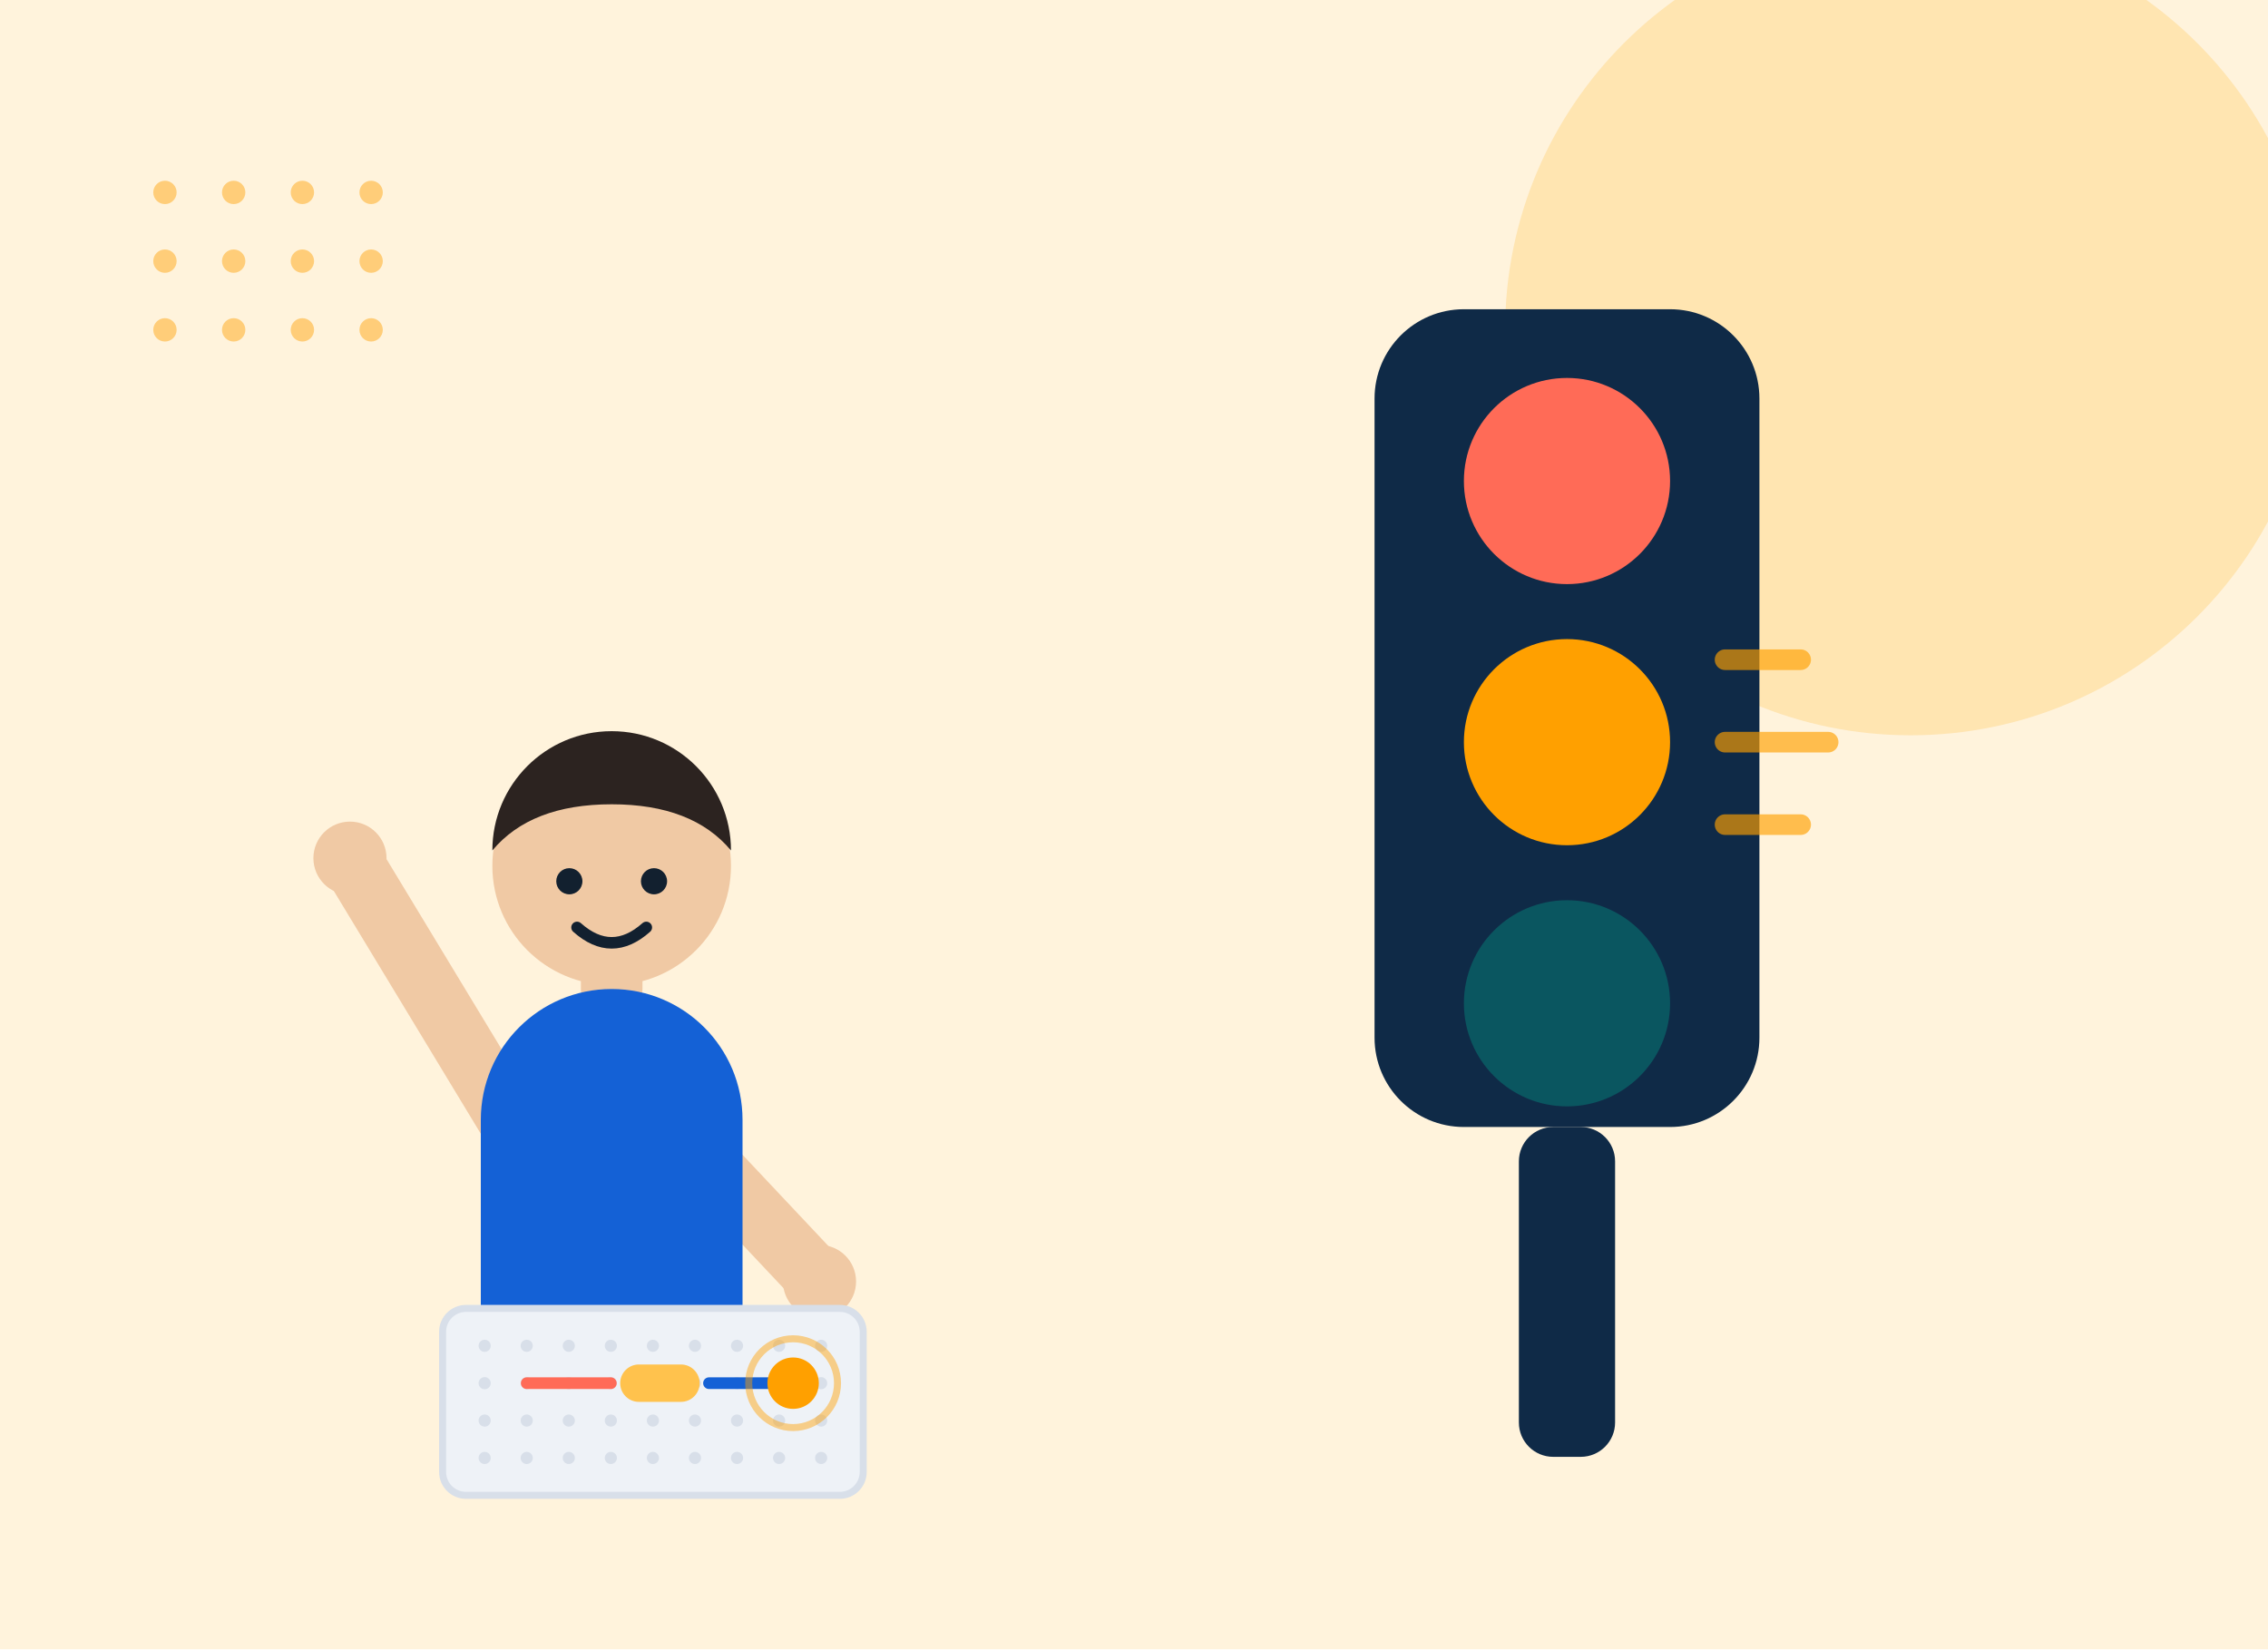
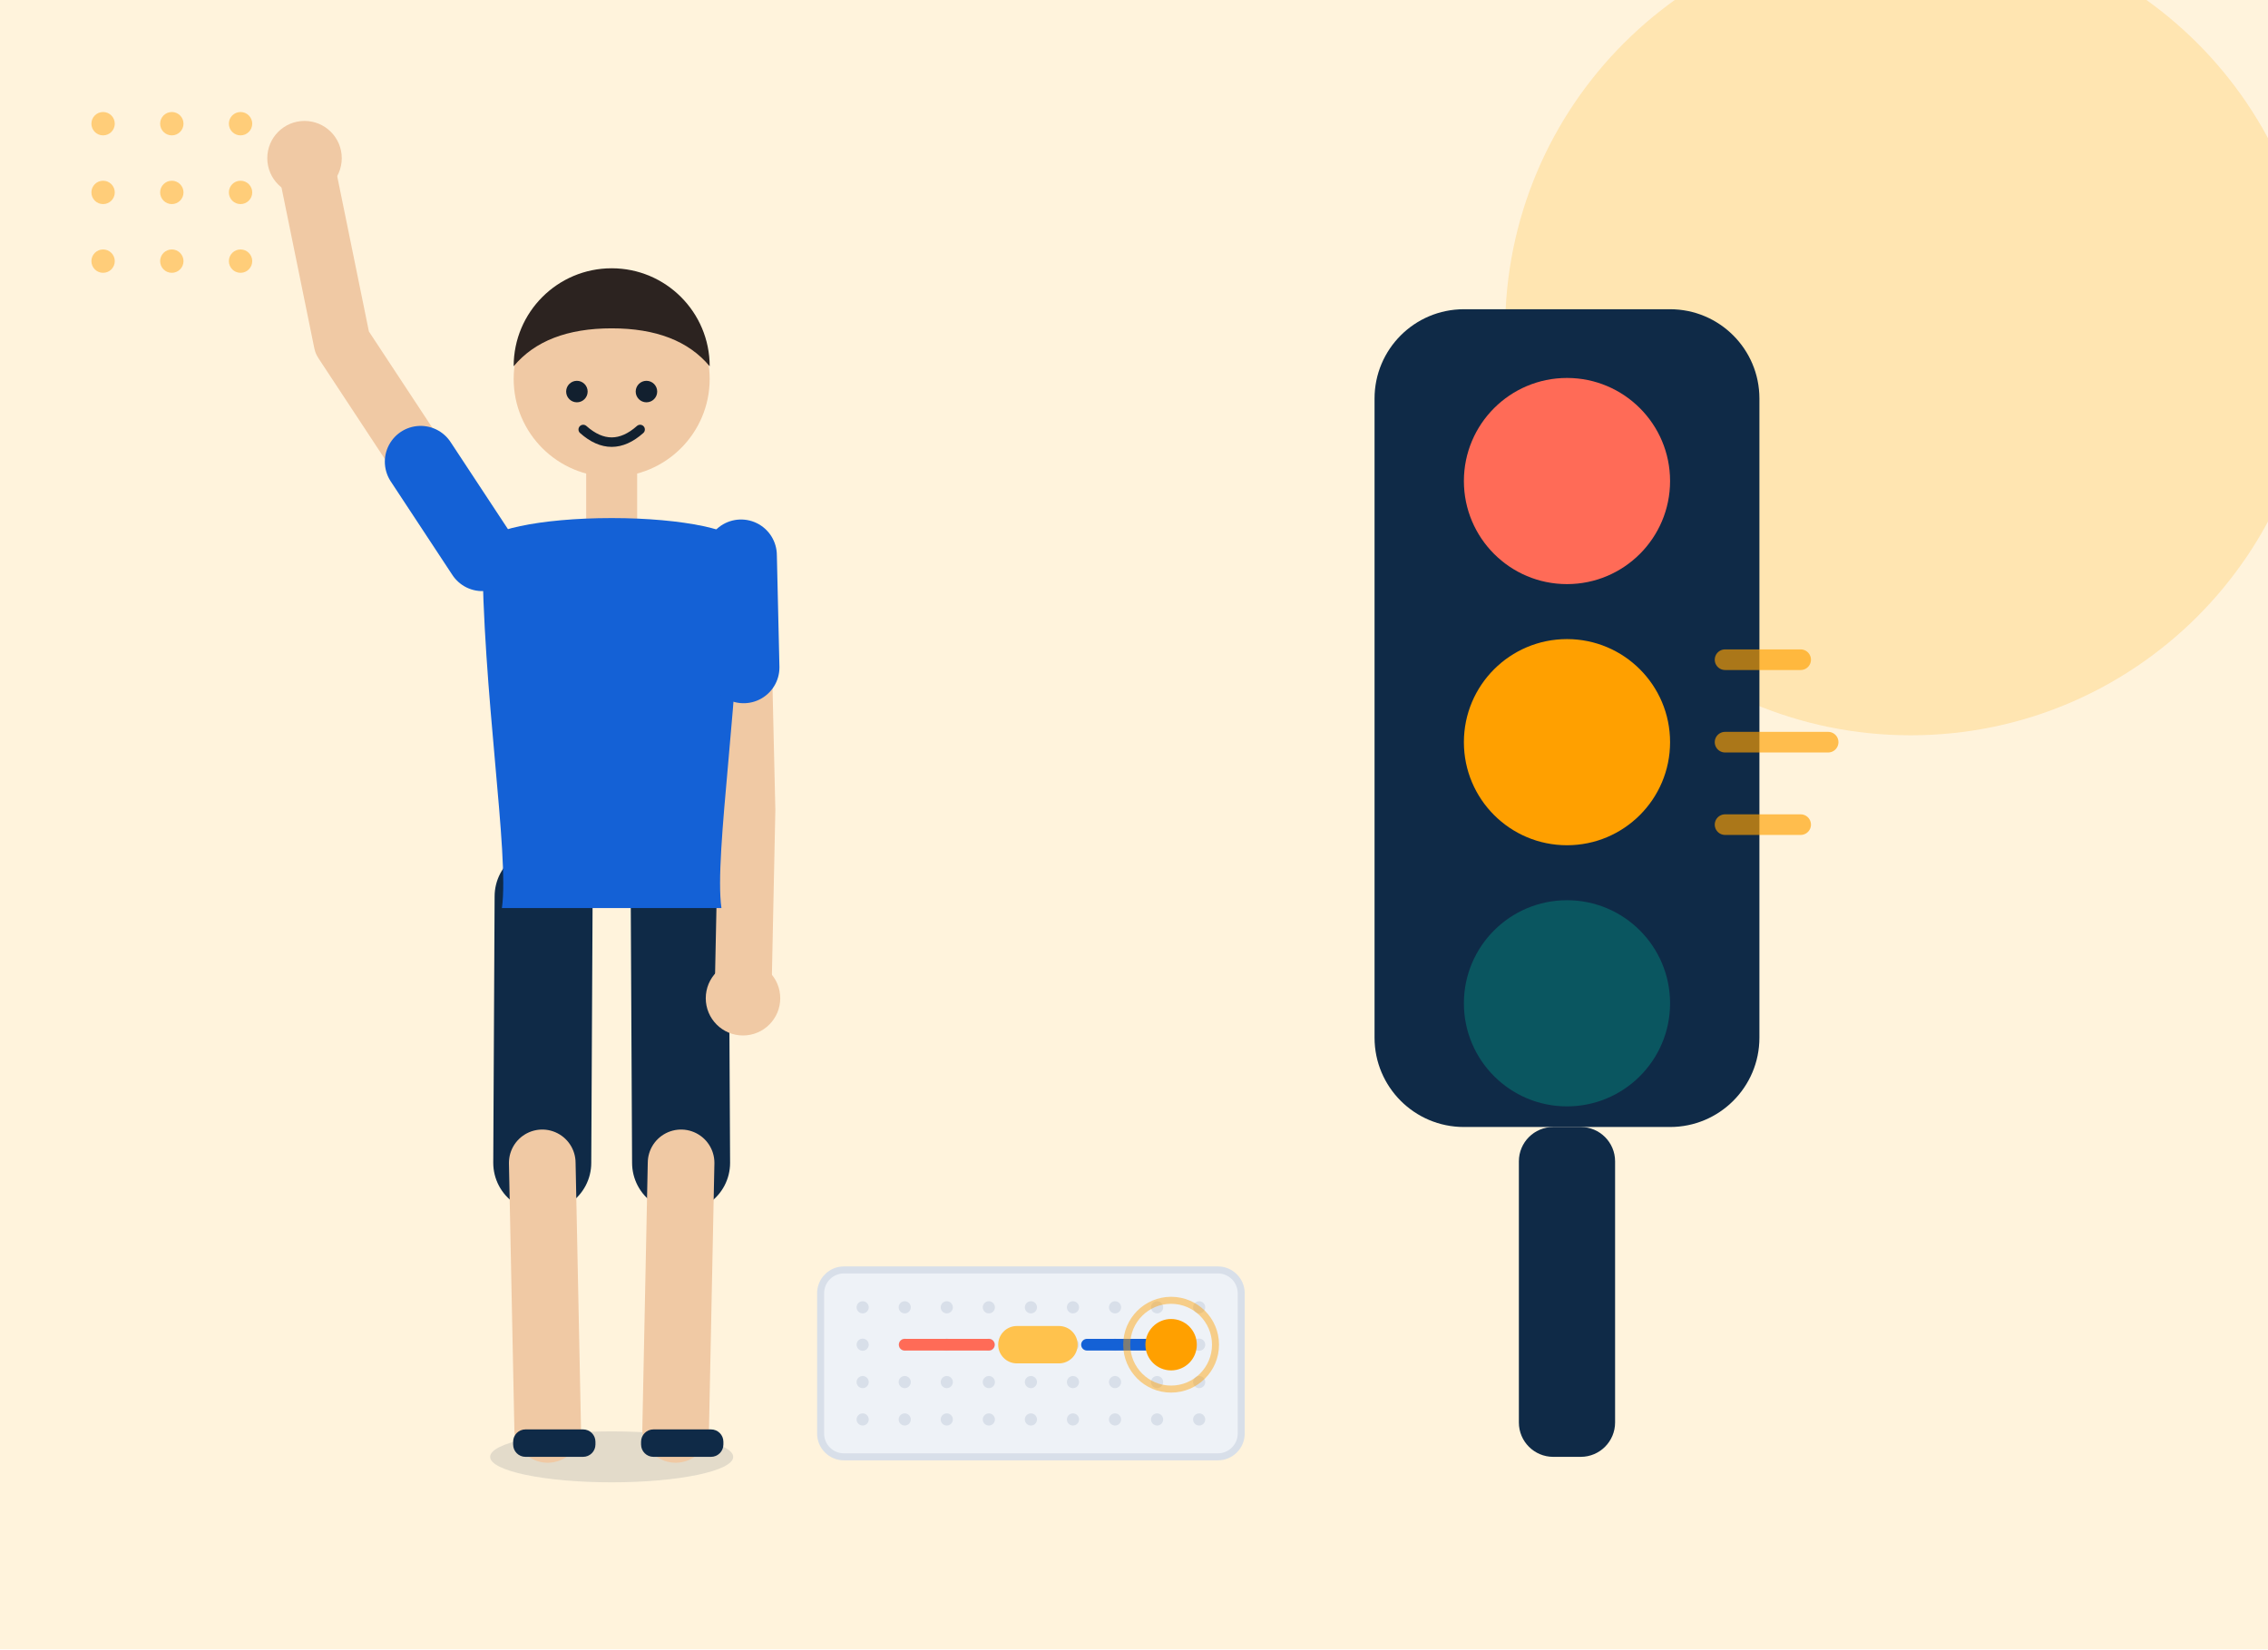
<svg xmlns="http://www.w3.org/2000/svg" viewBox="0 0 660 480" width="660" height="480" role="img">
  <rect width="660" height="480" fill="#FFF3DC" />
  <circle cx="556" cy="96" r="118" fill="#FFC24D" opacity=".3" />
  <g fill="#FFA000" opacity="0.45">
-     <circle cx="48" cy="56" r="3.4" />
-     <circle cx="68" cy="56" r="3.4" />
-     <circle cx="88" cy="56" r="3.4" />
-     <circle cx="108" cy="56" r="3.4" />
-     <circle cx="48" cy="76" r="3.4" />
-     <circle cx="68" cy="76" r="3.4" />
-     <circle cx="88" cy="76" r="3.4" />
-     <circle cx="108" cy="76" r="3.4" />
-     <circle cx="48" cy="96" r="3.4" />
-     <circle cx="68" cy="96" r="3.4" />
-     <circle cx="88" cy="96" r="3.4" />
-     <circle cx="108" cy="96" r="3.4" />
+     <circle cx="30" cy="36" r="3.4" />
+     <circle cx="50" cy="36" r="3.4" />
+     <circle cx="70" cy="36" r="3.4" />
+     <circle cx="30" cy="56" r="3.4" />
+     <circle cx="50" cy="56" r="3.4" />
+     <circle cx="70" cy="56" r="3.4" />
+     <circle cx="30" cy="76" r="3.4" />
+     <circle cx="50" cy="76" r="3.4" />
+     <circle cx="70" cy="76" r="3.4" />
  </g>
  <g transform="translate(456,232)">
    <rect x="-56" y="-142" width="112" height="238" rx="26" fill="#0F2A47" />
    <circle cx="0" cy="-92" r="30" fill="#FF6B57" />
    <circle cx="0" cy="-16" r="30" fill="#FFA000" />
    <circle cx="0" cy="60" r="30" fill="#00A88F" opacity=".35" />
    <rect x="-14" y="96" width="28" height="96" rx="10" fill="#0F2A47" />
    <path d="M74,-92 a34,34 0 0 1 0,0" fill="none" />
    <g stroke="#FFA000" stroke-width="6" stroke-linecap="round" opacity=".65">
      <path d="M46,-40 h22" />
      <path d="M46,-16 h30" />
      <path d="M46,8 h22" />
    </g>
  </g>
-   <g transform="translate(178,252) scale(1.12)">
-     <rect x="-8" y="18" width="16" height="20" rx="6" fill="#F0C9A4" />
-     <path d="M-22,74 L-68,-2" stroke="#F0C9A4" stroke-width="16" stroke-linecap="round" />
-     <path d="M22,74 L54,108" stroke="#F0C9A4" stroke-width="16" stroke-linecap="round" />
-     <circle cx="-68" cy="-2" r="9.5" fill="#F0C9A4" />
-     <circle cx="54" cy="108" r="9.5" fill="#F0C9A4" />
-     <path d="M-34,118 v-52 a34,34 0 0 1 68,0 v52 z" fill="#1461D6" />
+   <g transform="translate(178,110.28) scale(0.92)">
+     <ellipse cx="0" cy="341" rx="38.44" ry="8.06" fill="#0F2A47" opacity=".12" />
+     <path d="M-21.526,163.68 L-21.957,248" stroke="#0F2A47" stroke-width="31" stroke-linecap="round" />
+     <path d="M-21.957,248 L-20.235,332.32" stroke="#F0C9A4" stroke-width="21.08" stroke-linecap="round" />
+     <rect x="-31.172" y="332.32" width="26.04" height="8.68" rx="3.906" fill="#0F2A47" />
+     <path d="M21.526,163.68 L21.957,248" stroke="#0F2A47" stroke-width="31" stroke-linecap="round" />
+     <path d="M21.957,248 L20.235,332.32" stroke="#F0C9A4" stroke-width="21.08" stroke-linecap="round" />
+     <rect x="9.298" y="332.32" width="26.04" height="8.68" rx="3.906" fill="#0F2A47" />
+     <path d="M-40.92,55.8 L-85.25,-11.501 L-97.154,-69.831" fill="none" stroke="#F0C9A4" stroke-width="17.98" stroke-linecap="round" stroke-linejoin="round" />
+     <circle cx="-97.154" cy="-69.831" r="11.78" fill="#F0C9A4" />
+     <path d="M40.92,55.8 L42.78,136.4 L41.54,195.92" fill="none" stroke="#F0C9A4" stroke-width="17.98" stroke-linecap="round" stroke-linejoin="round" />
+     <circle cx="41.54" cy="195.92" r="11.78" fill="#F0C9A4" />
+     <rect x="-8.06" y="19.22" width="16.12" height="38.44" rx="5.58" fill="#F0C9A4" />
+     <path d="M-34.72,167.4              C-32.29,150.35 -40.92,98.735 -40.92,52.7              a40.92,8.68 0 0 1 81.84,0              C40.92,98.735 32.29,150.35 34.72,167.4 z" fill="#1461D6" />
+     <path d="M-40.92,55.8                      L-60.425,26.188" stroke="#1461D6" stroke-width="22.655" stroke-linecap="round" />
+     <path d="M40.92,55.8                      L41.738,91.264" stroke="#1461D6" stroke-width="22.655" stroke-linecap="round" />
    <g transform="scale(1)">
      <circle cx="0" cy="0" r="31" fill="#F0C9A4" />
      <path d="M-31,-4 a31,31 0 0 1 62,0 q-10,-12 -31,-12 T-31,-4 z" fill="#2C2320" />
      <circle cx="-11" cy="4" r="3.4" fill="#12202F" />
      <circle cx="11" cy="4" r="3.4" fill="#12202F" />
      <path d="M-9,16 q9,8 18,0" fill="none" stroke="#12202F" stroke-width="3" stroke-linecap="round" />
    </g>
  </g>
-   <g transform="translate(190,408) scale(0.68)">
+   <g transform="translate(300,396.8) scale(0.68)">
    <rect x="-90" y="-40" width="180" height="80" rx="10" fill="#EEF2F7" stroke="#D8DFE9" stroke-width="3" />
    <circle cx="-72" cy="-24" r="2.6" fill="#D8DFE9" />
    <circle cx="-72" cy="-8" r="2.6" fill="#D8DFE9" />
    <circle cx="-72" cy="8" r="2.6" fill="#D8DFE9" />
    <circle cx="-72" cy="24" r="2.6" fill="#D8DFE9" />
    <circle cx="-54" cy="-24" r="2.6" fill="#D8DFE9" />
    <circle cx="-54" cy="-8" r="2.6" fill="#D8DFE9" />
    <circle cx="-54" cy="8" r="2.6" fill="#D8DFE9" />
    <circle cx="-54" cy="24" r="2.6" fill="#D8DFE9" />
    <circle cx="-36" cy="-24" r="2.6" fill="#D8DFE9" />
    <circle cx="-36" cy="-8" r="2.6" fill="#D8DFE9" />
    <circle cx="-36" cy="8" r="2.6" fill="#D8DFE9" />
    <circle cx="-36" cy="24" r="2.6" fill="#D8DFE9" />
    <circle cx="-18" cy="-24" r="2.6" fill="#D8DFE9" />
    <circle cx="-18" cy="-8" r="2.6" fill="#D8DFE9" />
    <circle cx="-18" cy="8" r="2.6" fill="#D8DFE9" />
    <circle cx="-18" cy="24" r="2.6" fill="#D8DFE9" />
    <circle cx="0" cy="-24" r="2.6" fill="#D8DFE9" />
    <circle cx="0" cy="-8" r="2.6" fill="#D8DFE9" />
    <circle cx="0" cy="8" r="2.6" fill="#D8DFE9" />
    <circle cx="0" cy="24" r="2.6" fill="#D8DFE9" />
    <circle cx="18" cy="-24" r="2.6" fill="#D8DFE9" />
    <circle cx="18" cy="-8" r="2.6" fill="#D8DFE9" />
    <circle cx="18" cy="8" r="2.6" fill="#D8DFE9" />
    <circle cx="18" cy="24" r="2.6" fill="#D8DFE9" />
    <circle cx="36" cy="-24" r="2.6" fill="#D8DFE9" />
    <circle cx="36" cy="-8" r="2.6" fill="#D8DFE9" />
    <circle cx="36" cy="8" r="2.6" fill="#D8DFE9" />
    <circle cx="36" cy="24" r="2.6" fill="#D8DFE9" />
    <circle cx="54" cy="-24" r="2.6" fill="#D8DFE9" />
    <circle cx="54" cy="-8" r="2.6" fill="#D8DFE9" />
    <circle cx="54" cy="8" r="2.6" fill="#D8DFE9" />
    <circle cx="54" cy="24" r="2.6" fill="#D8DFE9" />
    <circle cx="72" cy="-24" r="2.6" fill="#D8DFE9" />
    <circle cx="72" cy="-8" r="2.6" fill="#D8DFE9" />
    <circle cx="72" cy="8" r="2.6" fill="#D8DFE9" />
    <circle cx="72" cy="24" r="2.6" fill="#D8DFE9" />
    <path d="M-54,-8 H-18" stroke="#FF6B57" stroke-width="5" stroke-linecap="round" />
    <rect x="-14" y="-16" width="34" height="16" rx="8" fill="#FFC24D" />
    <path d="M24,-8 H54" stroke="#1461D6" stroke-width="5" stroke-linecap="round" />
    <circle cx="60" cy="-8" r="11" fill="#FFA000" />
    <circle cx="60" cy="-8" r="19" fill="none" stroke="#FFA000" stroke-width="3" opacity=".45" />
  </g>
</svg>
